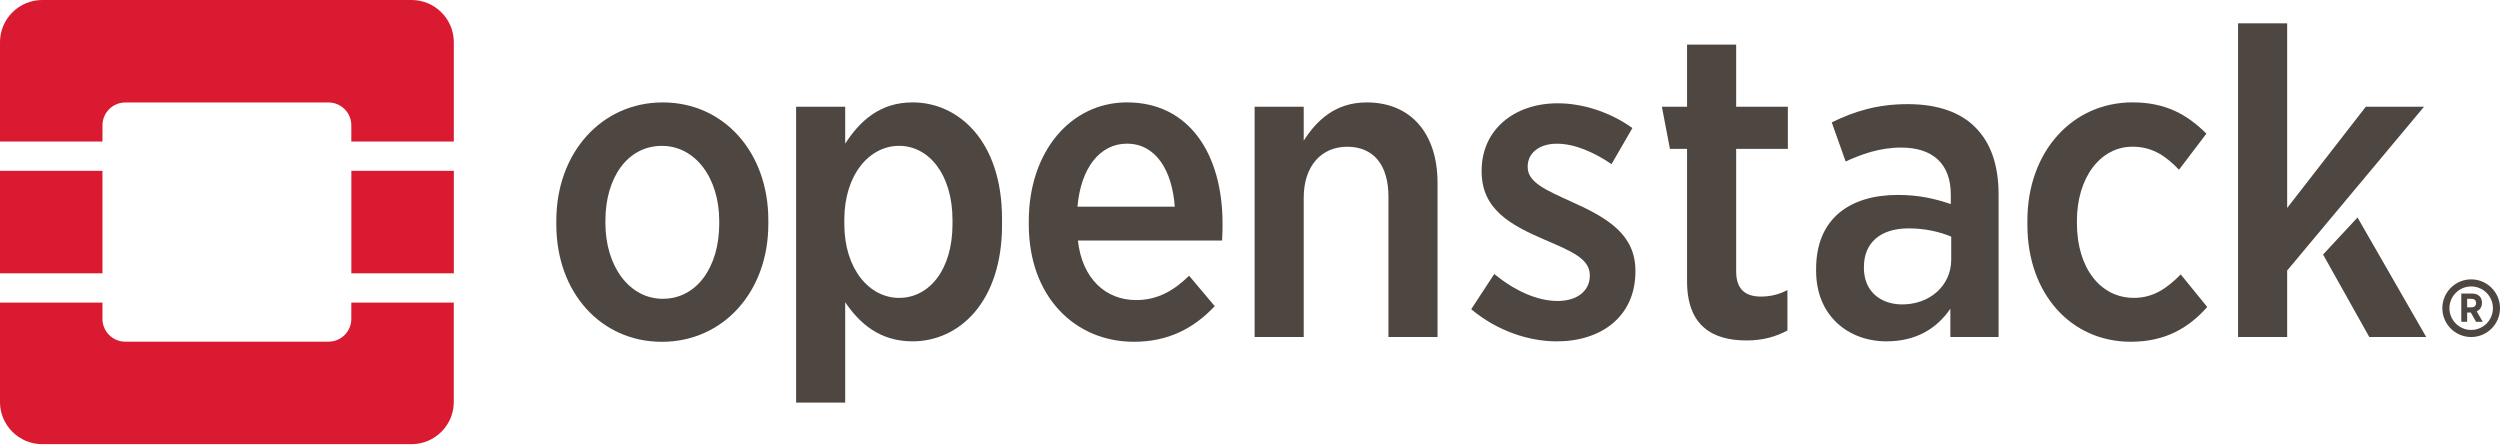
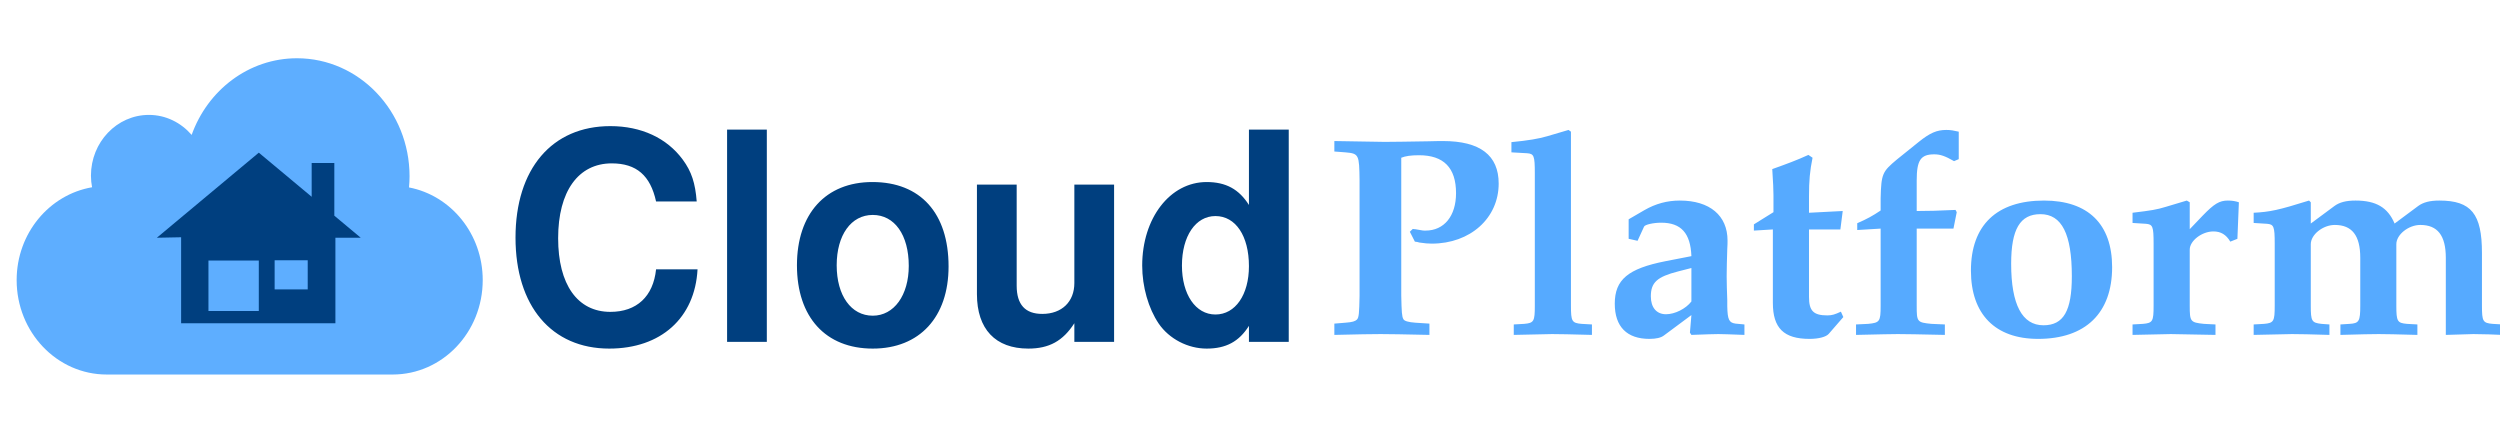
- <svg xmlns="http://www.w3.org/2000/svg" height="30.124mm" width="169.55mm" version="1.1" viewBox="0 0 600.776 106.737">
+ <svg xmlns="http://www.w3.org/2000/svg" width="600.77" height="106.73">
  <defs>
-     <clipPath id="a" clipPathUnits="userSpaceOnUse">
-       <path d="m0 612h792v-612h-792v612z" />
-     </clipPath>
+     <style>.cls-1{fill:none;stroke-linecap:round;stroke-miterlimit:10;stroke-width:7px;stroke:url(#未命名的渐变);}.cls-2,.cls-3,.cls-4{isolation:isolate;}.cls-3,.cls-4{font-size:91.55px;font-family:Arial-BoldMT, Arial;font-weight:700;}.cls-3{fill:#13518c;letter-spacing:-0.03em;}.cls-4{fill:#39c2ff;letter-spacing:-0.03em;}.cls-5{letter-spacing:-0.11em;}.cls-6{letter-spacing:-0.03em;}</style>
  </defs>
-   <g transform="translate(-33.898 -53.279)">
-     <g transform="matrix(1.25 0 0 -1.25 -160.14 490.69)">
-       <g clip-path="url(#a)">
-         <g transform="translate(234.37 349.93)">
-           <path d="m0 0h-71.036c-4.458 0-8.106-3.648-8.106-8.107v-19.102h19.703v3.121c0 2.422 1.963 4.385 4.385 4.385h39.073c2.421 0 4.384-1.963 4.384-4.385v-3.121h19.704v19.102c0 4.459-3.648 8.107-8.107 8.107" fill="#da1a31" />
-         </g>
-         <g transform="translate(222.77 288.63)">
-           <path d="m0 0c0-2.422-1.963-4.385-4.385-4.385h-39.072c-2.422 0-4.385 1.963-4.385 4.385v3.121h-19.703v-19.103c0-4.458 3.648-8.106 8.106-8.106h71.036c4.459 0 8.106 3.648 8.106 8.106v19.103h-19.703v-3.121z" fill="#da1a31" />
-         </g>
-         <path d="m174.93 317.09h-19.703v-19.703h19.703v19.703z" fill="#da1a31" />
-         <path d="m242.48 317.09h-19.703v-19.703h19.703v19.703z" fill="#da1a31" />
-         <g transform="translate(630.31 286.5)">
-           <path d="m0 0c-2.305 0-4.181 1.875-4.181 4.181 0 2.305 1.876 4.18 4.181 4.18s4.181-1.875 4.181-4.18c0-2.306-1.876-4.181-4.181-4.181m5.543 4.181c0 3.056-2.487 5.542-5.543 5.542s-5.543-2.486-5.543-5.542c0-3.057 2.487-5.543 5.543-5.543s5.543 2.486 5.543 5.543" fill="#4e4640" />
-         </g>
-         <g transform="translate(631.25 291.66)">
-           <path d="m0 0c0-0.489-0.31-0.815-0.885-0.815h-0.83v1.638h0.807c0.575 0 0.908-0.272 0.908-0.815v-0.008zm1.133 0.031v0.031c0 0.536-0.163 0.962-0.458 1.257-0.342 0.342-0.845 0.52-1.474 0.52h-2.04v-5.431h1.124v1.784h0.706l1.001-1.784h1.288l-1.156 2.017c0.598 0.264 1.009 0.784 1.009 1.606" fill="#4e4640" />
-         </g>
-         <g transform="translate(271.62 307.02)">
-           <path d="m0 0v0.501c0 8.27 4.26 14.366 10.858 14.366 6.431 0 11.025-6.181 11.025-14.449v-0.501c0-8.269-4.26-14.449-10.858-14.449-6.432 0-11.025 6.264-11.025 14.532m31.32-0.166v0.752c0 13.113-8.602 22.634-20.295 22.634-11.777 0-20.463-9.689-20.463-22.719v-0.751c0-13.113 8.603-22.551 20.296-22.551 11.776 0 20.462 9.605 20.462 22.635" fill="#4e4640" />
-         </g>
-         <g transform="translate(317.55 306.86)">
-           <path d="m0 0v0.835c0 8.686 4.845 14.198 10.523 14.198 5.68 0 10.274-5.429 10.274-14.281v-0.752c0-8.854-4.511-14.199-10.274-14.199-5.678 0-10.523 5.513-10.523 14.199m30.319-0.168v1.17c0 14.951-8.353 22.384-17.206 22.384-6.348 0-10.19-3.675-12.946-7.935v7.1h-9.438v-56.879h9.438v19.294c2.673-3.925 6.515-7.517 12.946-7.517 8.936 0 17.206 7.517 17.206 22.383" fill="#4e4640" />
-         </g>
-         <g transform="translate(371.89 322.31)">
-           <path d="m0 0c5.513 0 8.686-5.094 9.188-12.11h-18.709c0.668 7.517 4.343 12.11 9.521 12.11m16.871-31.237-4.928 5.848c-2.923-2.84-6.013-4.678-10.189-4.678-5.763 0-10.357 4.009-11.192 11.442h27.729c0.083 1.336 0.083 2.674 0.083 3.258 0 13.279-6.347 23.303-18.374 23.303-10.858 0-18.876-9.522-18.876-22.803v-0.667c0-13.865 8.853-22.551 20.213-22.551 6.598 0 11.526 2.589 15.534 6.848" fill="#4e4640" />
-         </g>
-         <g transform="translate(417.98 330.24)">
-           <path d="m0 0c-6.013 0-9.605-3.425-12.111-7.35v6.515h-9.438v-44.267h9.438v26.81c0 6.097 3.425 9.772 8.353 9.772 5.011 0 7.934-3.423 7.934-9.604v-26.978h9.438v29.65c0 9.438-5.095 15.452-13.614 15.452" fill="#4e4640" />
-         </g>
-         <g transform="translate(469.64 297.75)">
-           <path d="m0 0v0.083c0 6.933-5.179 10.105-12.027 13.196-5.179 2.339-8.686 3.842-8.686 6.765v0.168c0 2.422 2.087 4.342 5.595 4.342s7.183-1.67 10.524-3.925l4.009 6.933c-4.176 3.006-9.438 4.76-14.366 4.76-8.268 0-14.616-5.011-14.616-12.945v-0.168c0-7.266 5.513-10.273 12.111-13.112 5.261-2.256 8.686-3.675 8.686-6.849v-0.083c0-2.757-2.255-4.845-6.181-4.845-3.925 0-8.185 1.922-12.193 5.178l-4.427-6.765c5.095-4.259 11.192-6.18 16.453-6.18 8.52 0 15.118 4.761 15.118 13.447" fill="#4e4640" />
-         </g>
-         <g transform="translate(498.86 286.4)">
-           <path d="m0 0v7.768c-1.587-0.836-3.258-1.253-5.095-1.253-3.007 0-4.761 1.419-4.761 4.844v23.553h9.939v8.102h-9.939v11.943h-9.438v-11.943h-4.844l1.55-8.102h3.294v-25.474c0-8.603 4.928-11.359 11.443-11.359 3.174 0 5.679 0.751 7.851 1.921" fill="#4e4640" />
-         </g>
-         <g transform="translate(530.35 300.01)">
-           <path d="m0 0c0-5.011-4.176-8.686-9.605-8.603-4.092 0.083-7.182 2.59-7.182 7.016v0.168c0 4.676 3.173 7.433 8.602 7.433 3.174 0 6.014-0.669 8.185-1.587v-4.427zm4.677 25.391c-2.839 2.923-7.266 4.51-13.029 4.51-5.93 0-10.357-1.421-14.617-3.509l2.673-7.516c2.924 1.336 6.432 2.673 10.691 2.673 6.014 0 9.522-3.091 9.522-9.02v-1.838c-3.007 1.003-6.014 1.753-10.19 1.753-9.354 0-15.702-4.676-15.702-14.198v-0.417c0-8.603 6.181-13.531 13.531-13.531 5.763 0 9.688 2.506 12.277 6.264v-5.429h9.271v27.479c0 5.512-1.504 9.856-4.427 12.779" fill="#4e4640" />
-         </g>
-         <g transform="translate(579.57 290.91)">
-           <path d="m0 0-5.094 6.264c-2.59-2.589-5.179-4.51-9.021-4.51-6.431 0-10.941 5.763-10.941 14.365v0.418c0 8.353 4.51 14.282 10.691 14.282 4.009 0 6.598-2.004 8.936-4.427l5.263 6.933c-3.675 3.675-7.852 6.014-14.199 6.014-11.61 0-20.213-9.521-20.213-22.719v-0.835c0-13.196 8.353-22.466 19.879-22.466 6.765 0 11.191 2.755 14.699 6.681" fill="#4e4640" />
-         </g>
-         <g transform="translate(608.46 308.12)">
-           <path d="m0 0-6.625-7.121 8.886-15.854h10.941l-13.202 22.975z" fill="#4e4640" />
-         </g>
-         <g transform="translate(610.05 329.41)">
-           <path d="m0 0-15.117-19.461v35.497h-9.438v-60.303h9.438v12.779l26.309 31.488h-11.192z" fill="#4e4640" />
-         </g>
-       </g>
-     </g>
+   <g stroke="null">
+     <rect x="-1" y="-1" width="602.77" height="108.73" id="canvas_background" fill="none" stroke="null" />
+   </g>
+   <g stroke="null">
+     <text fill="#003f7f" stroke-width="0" stroke-opacity="null" x="118.47" y="44.778" id="svg_7" font-size="69" font-family="Helvetica, Arial, sans-serif" text-anchor="start" xml:space="preserve" transform="matrix(0.9889062,0,0,1.014085,3.729249,36.74527) " stroke="null" font-weight="bold">Cloud</text>
+     <text font-weight="bold" fill="#56aaff" stroke-width="0" stroke-opacity="null" x="327.365" y="60.233" id="svg_8" font-size="69" font-family="'Palatino Linotype', 'Book Antiqua', Palatino, serif" text-anchor="start" xml:space="preserve" transform="matrix(1.031142,0,0,0.987259,-19.67422,20.81349) " stroke="null">Platform</text>
+     <defs>
+       <style>.cls-1{fill:none;stroke-linecap:round;stroke-miterlimit:10;stroke-width:7px;stroke:url(#未命名的渐变);}.cls-2,.cls-3,.cls-4{isolation:isolate;}.cls-3,.cls-4{font-size:91.55px;font-family:Arial-BoldMT, Arial;font-weight:700;}.cls-3{fill:#13518c;letter-spacing:-0.03em;}.cls-4{fill:#39c2ff;letter-spacing:-0.03em;}.cls-5{letter-spacing:-0.11em;}.cls-6{letter-spacing:-0.03em;}</style>
+     </defs>
+     <path id="svg_21" d="m-464.807,-63.478c-0.143,0 -0.265,0.074 -0.325,0.181c-0.024,-0.013 -0.05,-0.021 -0.079,-0.021c-0.085,0 -0.156,0.069 -0.178,0.162c-0.037,-0.015 -0.081,-0.024 -0.128,-0.024c-0.14,0 -0.253,0.076 -0.253,0.17c0,0.085 0.093,0.155 0.213,0.168c-0.005,0.009 -0.01,0.018 -0.01,0.028c0,0.09 0.247,0.164 0.551,0.164c0.304,0 0.551,-0.074 0.551,-0.164c0,-0.006 -0.004,-0.011 -0.006,-0.017c0.013,0.003 0.027,0.007 0.041,0.007c0.081,0 0.148,-0.055 0.148,-0.123c0,-0.068 -0.066,-0.123 -0.148,-0.123c-0.01,0 -0.018,0.003 -0.028,0.005c0.008,-0.027 0.014,-0.055 0.014,-0.085c0,-0.18 -0.163,-0.327 -0.365,-0.327l0,0z" stroke-width="1.5" stroke="null" fill="#56aaff" />
+     <path id="svg_22" d="m-481.722,-75.418c-0.143,0 -0.265,0.09 -0.325,0.219c-0.024,-0.016 -0.05,-0.026 -0.079,-0.026c-0.085,0 -0.156,0.083 -0.178,0.196c-0.037,-0.018 -0.081,-0.029 -0.128,-0.029c-0.14,0 -0.253,0.092 -0.253,0.206c0,0.103 0.093,0.187 0.213,0.203c-0.005,0.011 -0.01,0.022 -0.01,0.034c0,0.109 0.247,0.198 0.551,0.198c0.304,0 0.551,-0.089 0.551,-0.198c0,-0.007 -0.004,-0.014 -0.006,-0.021c0.013,0.004 0.027,0.008 0.041,0.008c0.081,0 0.148,-0.067 0.148,-0.149c0,-0.082 -0.066,-0.149 -0.148,-0.149c-0.01,0 -0.018,0.004 -0.028,0.006c0.008,-0.033 0.014,-0.066 0.014,-0.102c0,-0.218 -0.163,-0.395 -0.365,-0.395l0,0z" stroke-width="1.5" stroke="null" fill="#56aaff" />
+     <path id="svg_24" d="m-470.098,-198.798c-0.096,0 -0.178,0.269 -0.219,0.656c-0.016,-0.049 -0.034,-0.078 -0.053,-0.078c-0.057,0 -0.105,0.249 -0.12,0.587c-0.025,-0.054 -0.054,-0.086 -0.086,-0.086c-0.094,0 -0.17,0.277 -0.17,0.618c0,0.308 0.062,0.561 0.143,0.608c-0.004,0.033 -0.006,0.066 -0.006,0.101c0,0.327 0.166,0.593 0.37,0.593c0.204,0 0.37,-0.267 0.37,-0.593c0,-0.022 -0.003,-0.042 -0.004,-0.063c0.009,0.012 0.018,0.025 0.028,0.025c0.055,0 0.099,-0.201 0.099,-0.448c0,-0.247 -0.044,-0.448 -0.099,-0.448c-0.007,0 -0.012,0.012 -0.019,0.018c0.006,-0.099 0.009,-0.199 0.009,-0.307c0,-0.654 -0.11,-1.185 -0.245,-1.185l0,0z" stroke-width="1.5" stroke="null" fill="#56aaff" />
+     <path opacity="0.95" stroke="null" id="svg_29" d="m98.288,45.04c0.082,-0.885 0.13,-1.779 0.13,-2.682c0,-15.663 -12.111,-28.358 -27.053,-28.358c-11.596,0 -21.461,7.664 -25.309,18.417c-2.549,-2.931 -6.185,-4.805 -10.267,-4.805c-7.696,0 -13.933,6.538 -13.933,14.606c0,0.953 0.1,1.883 0.268,2.781c-10.267,1.774 -18.123,11.053 -18.123,22.315c0,12.532 9.692,22.687 21.643,22.687l68.715,0c11.955,0 21.643,-10.155 21.643,-22.687c0.004,-11.121 -7.64,-20.332 -17.712,-22.274z" fill-opacity="null" stroke-opacity="null" stroke-width="0" fill="#56aaff" />
+     <path id="svg_32" d="m86.692,57.132l-6.351,-5.3l0,-12.658l-5.445,0l0,8.114l-12.704,-10.602l-24.5,20.445l5.833,-0.116l0,20.67l37.076,0l0,-20.555l6.092,0zm-24.5,17.598l-12.099,0l0,-12.116l12.099,0l0,12.116zm11.754,-5.193l-7.95,0l0,-6.996l7.95,0l0,6.996z" stroke-opacity="null" stroke-width="0" stroke="null" fill="#003f7f" />
  </g>
</svg>
